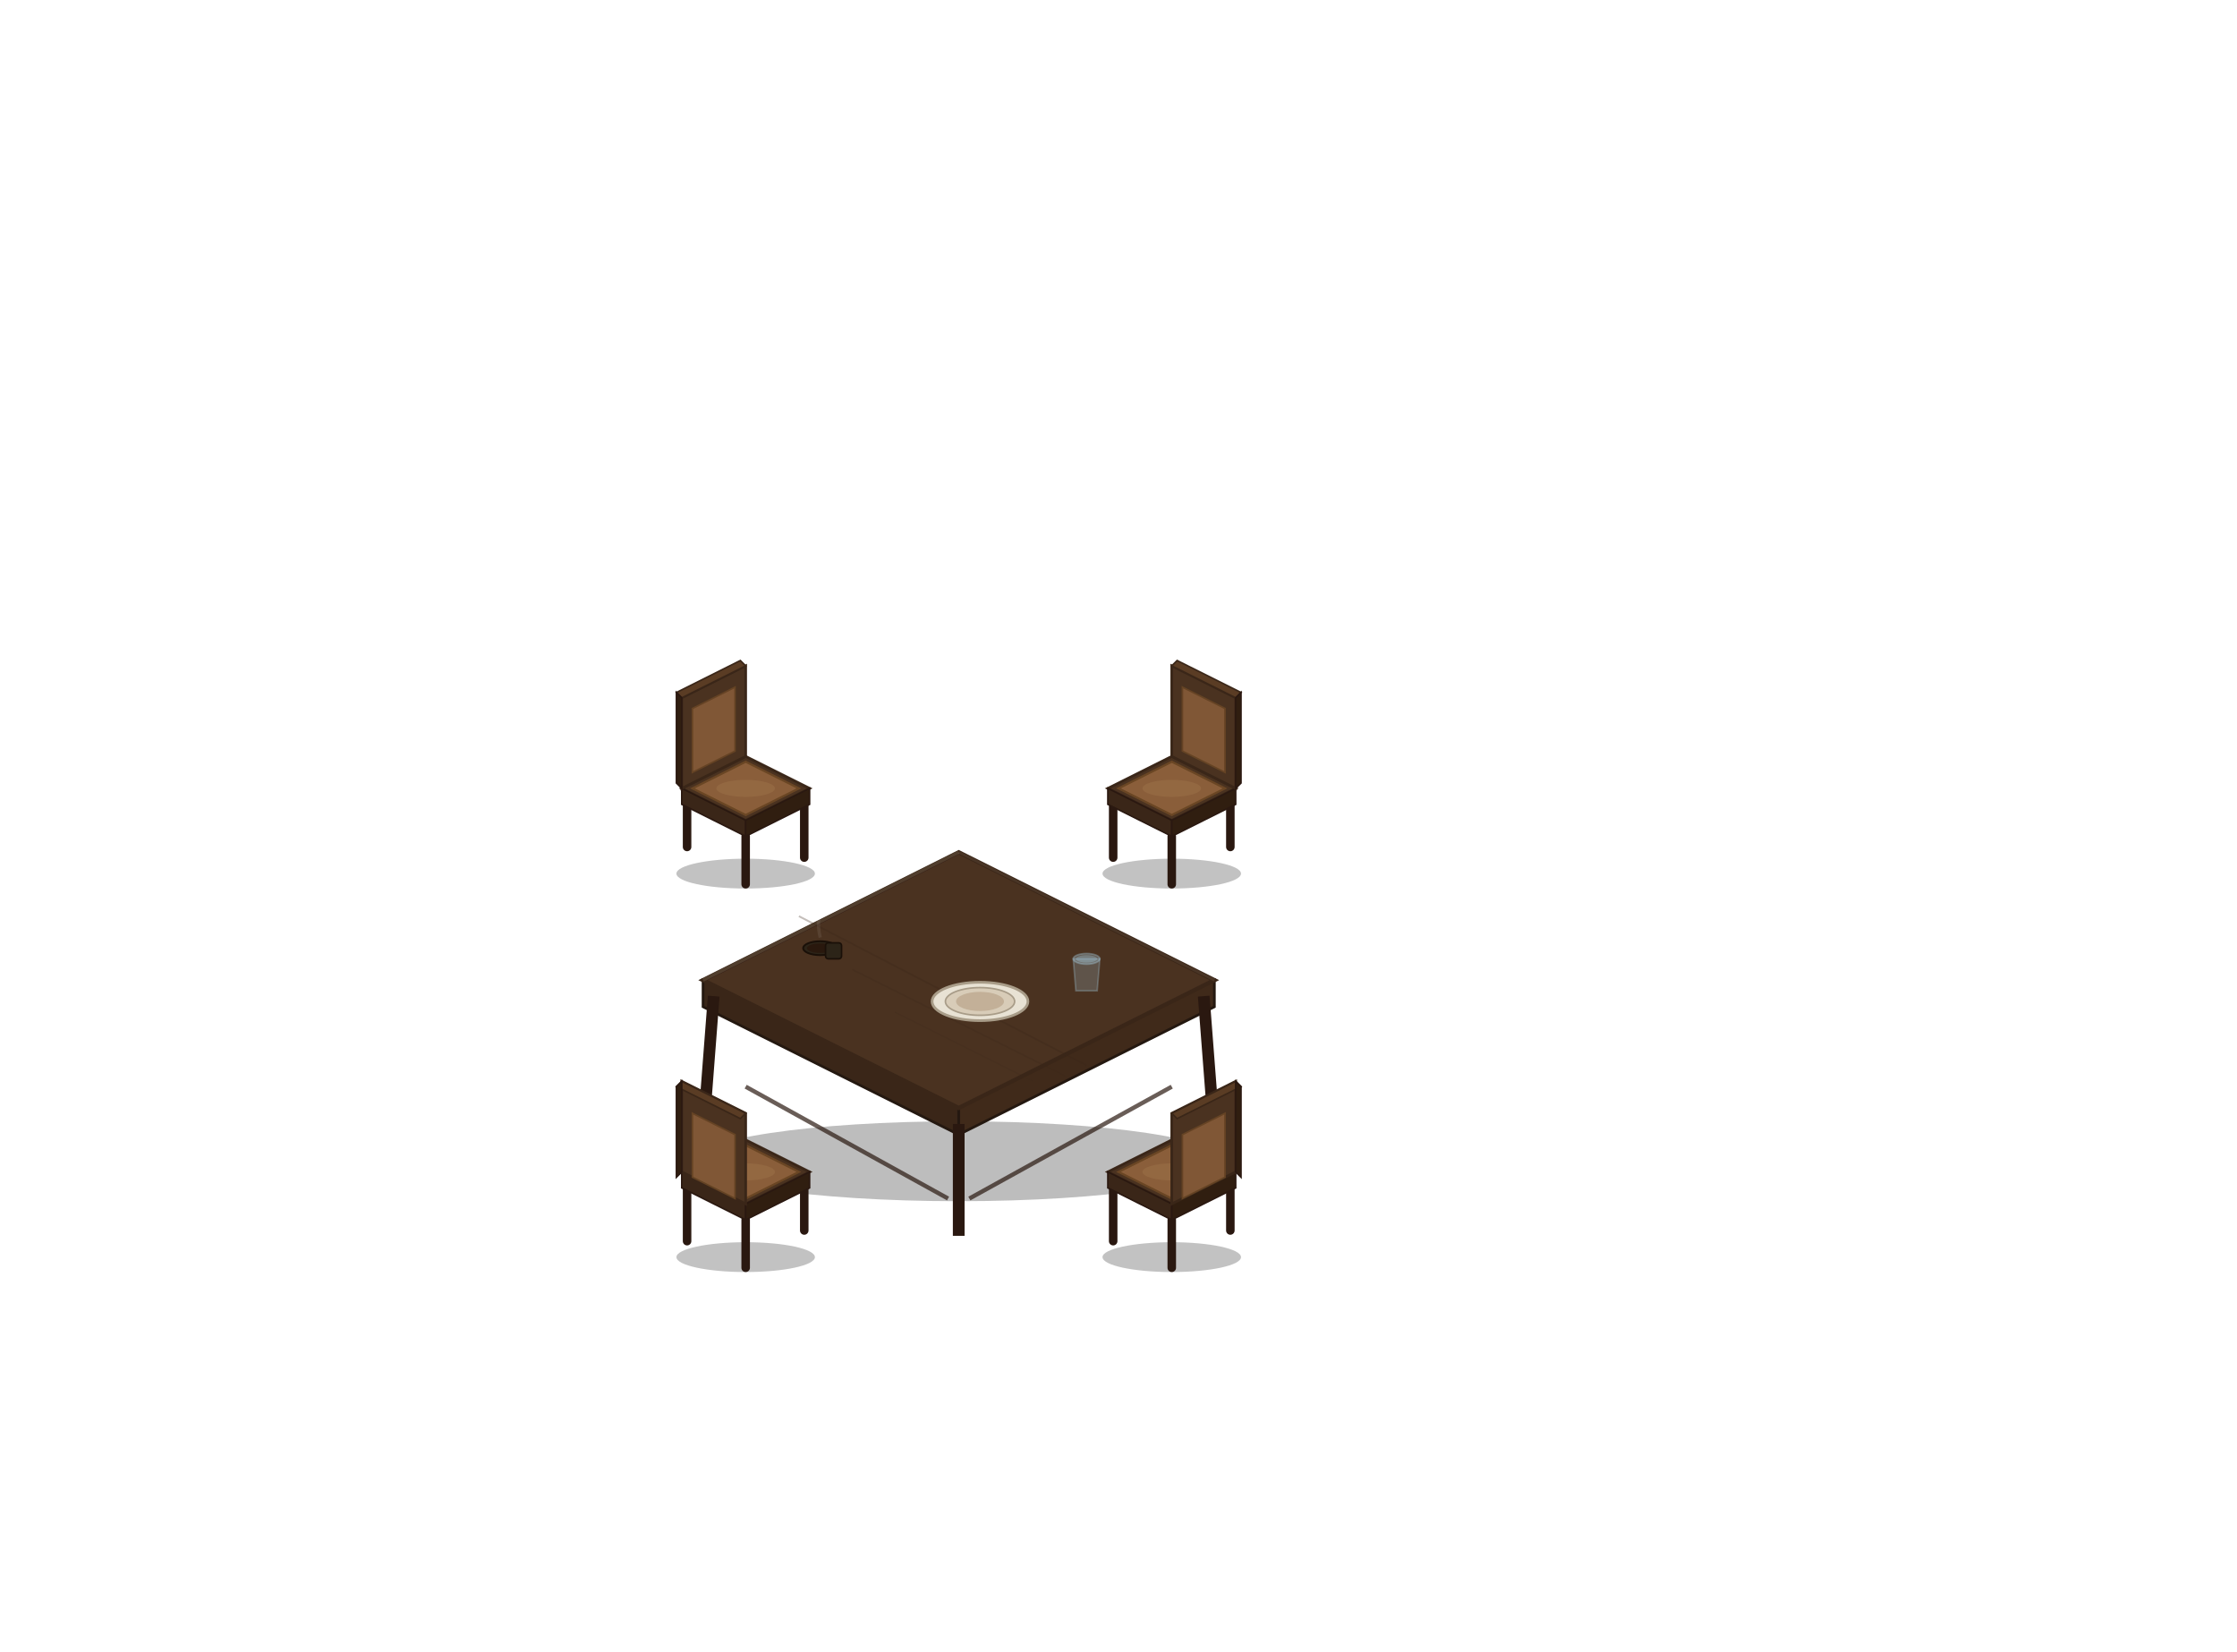
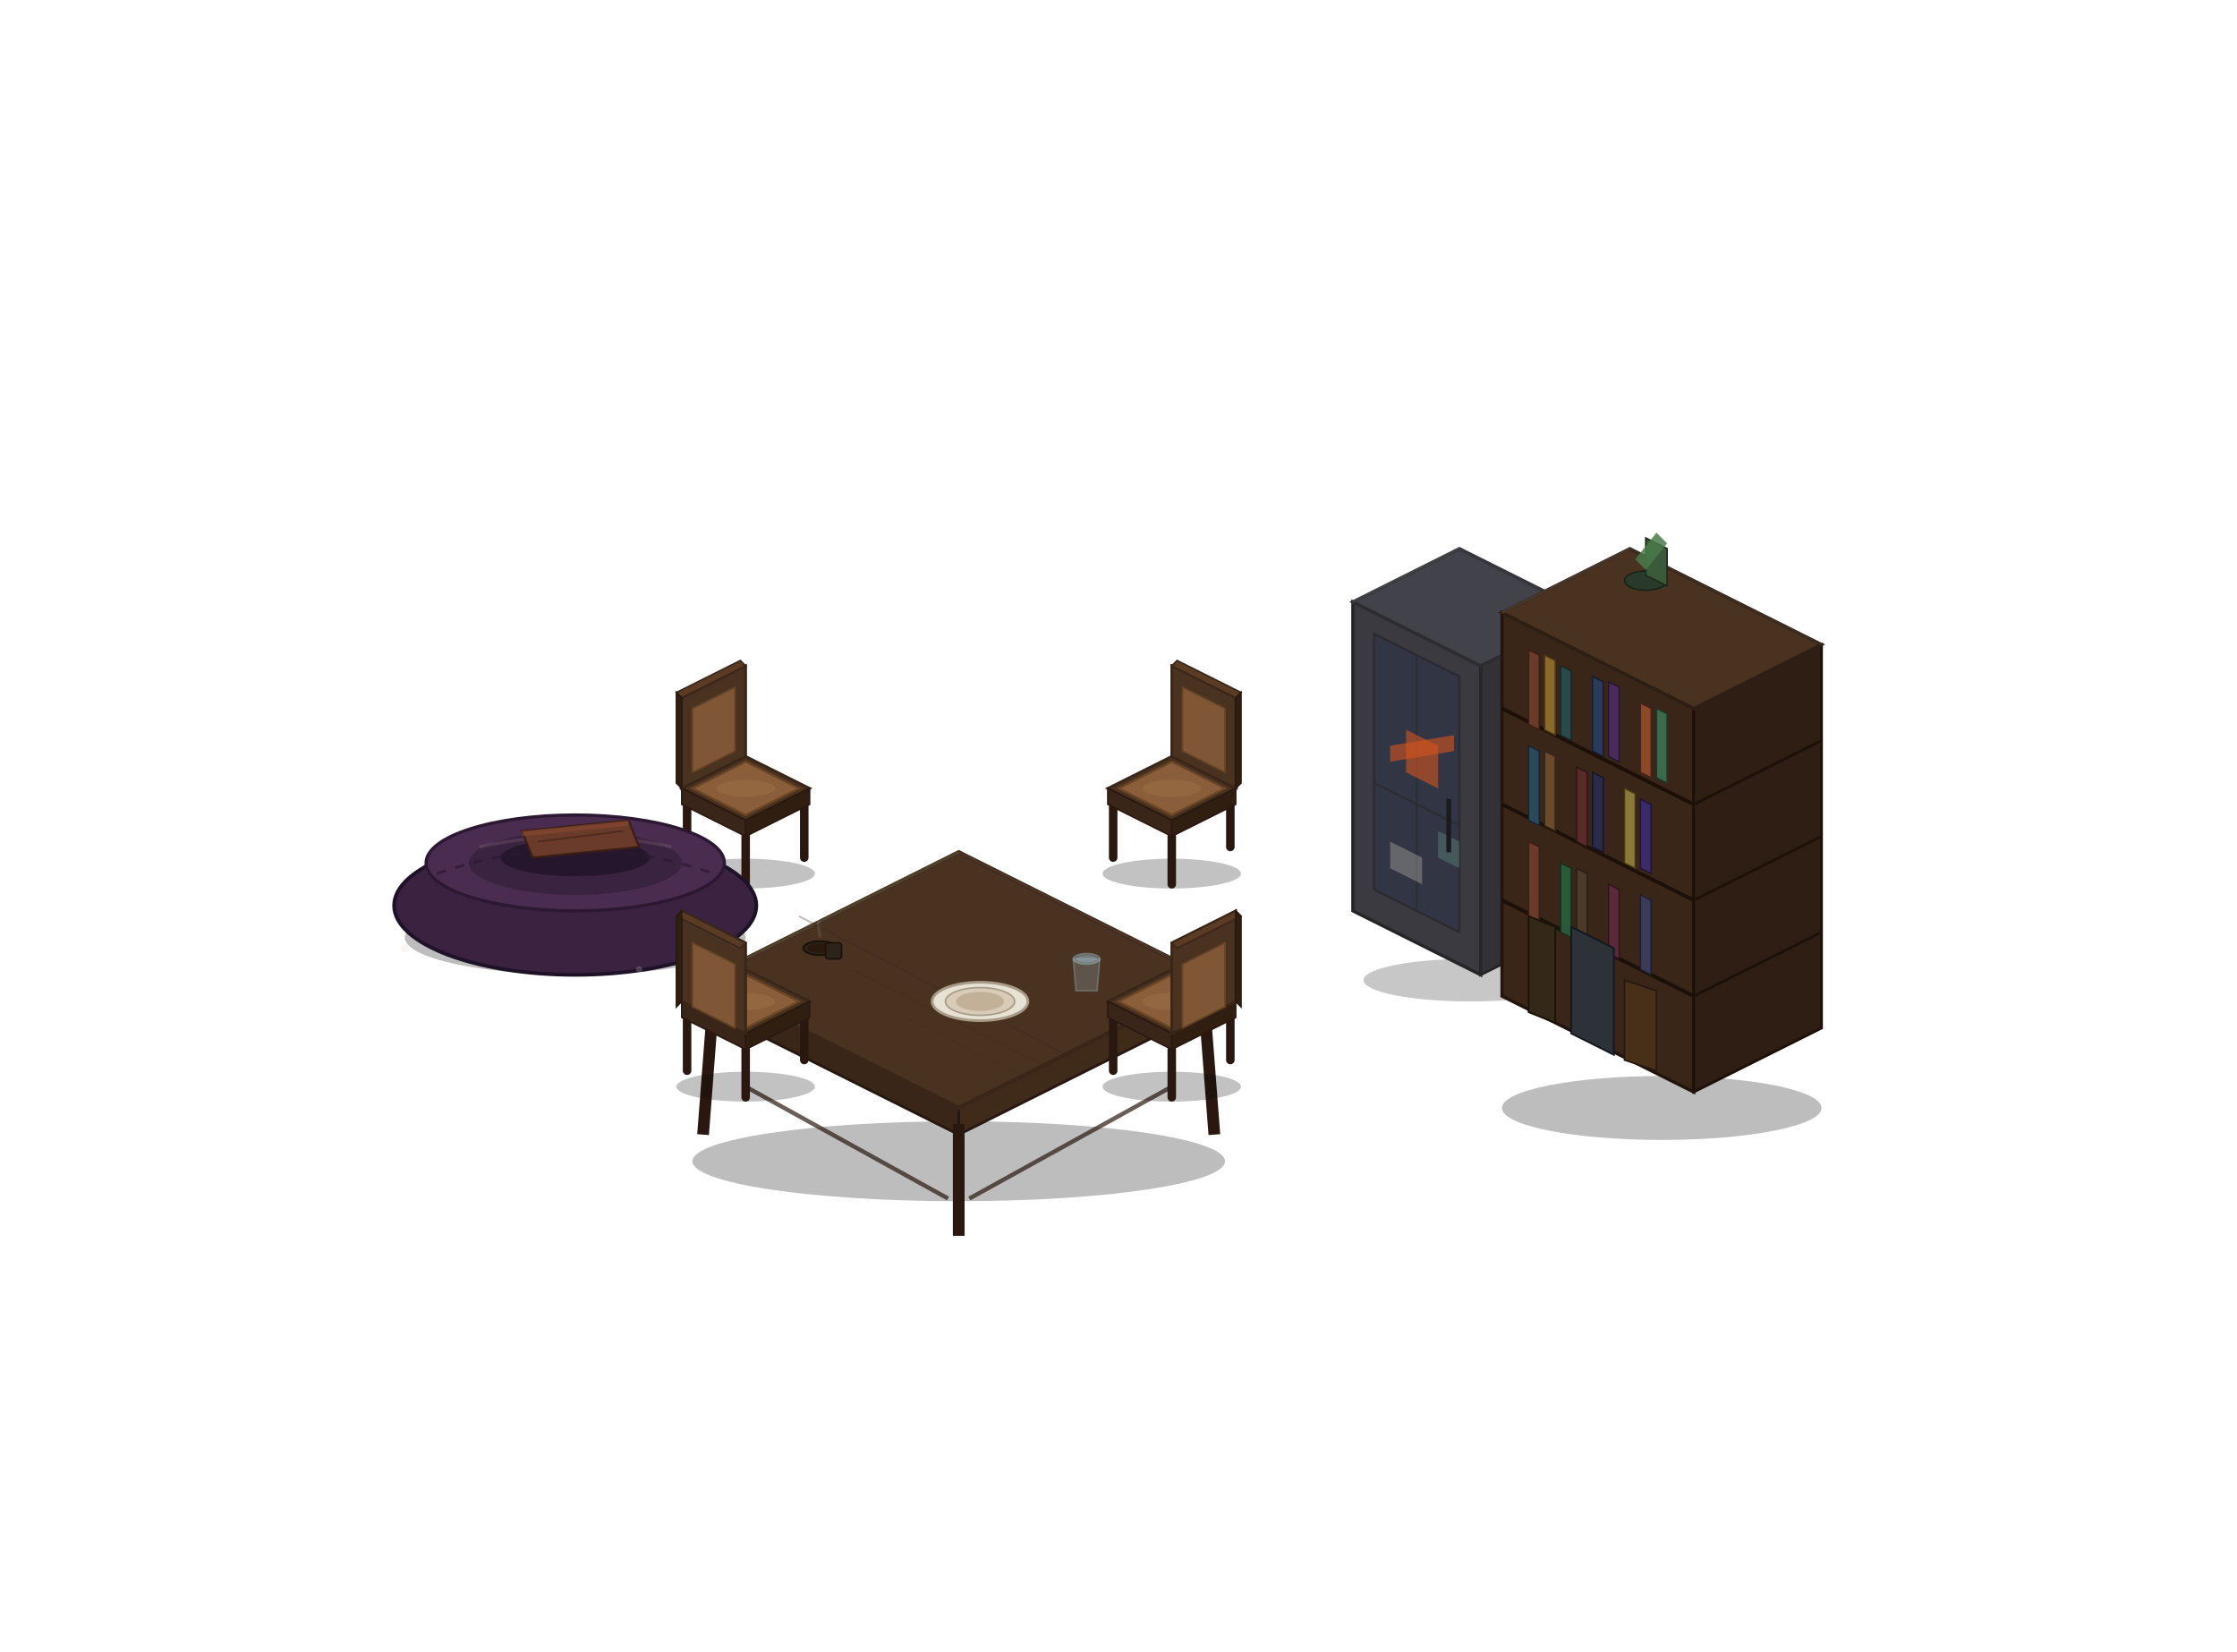
<svg xmlns="http://www.w3.org/2000/svg" viewBox="20 0 420 310">
-   <ellipse cx="200" cy="218" rx="50" ry="7.5" fill="rgba(0,0,0,0.26)" />
-   <line x1="200" y1="164" x2="200" y2="186" stroke="#241810" stroke-width="2.2" />
-   <polygon points="152,184 200,208 200,213 152,189" fill="#3a2618" stroke="#241810" stroke-width="0.5" />
-   <polygon points="248,184 200,208 200,213 248,189" fill="#402a1a" stroke="#241810" stroke-width="0.5" />
-   <polygon points="200,160 248,184 200,208 152,184" fill="#4a3220" stroke="#3a2618" stroke-width="0.8" />
-   <line x1="200" y1="160" x2="152" y2="184" stroke="rgba(255,235,200,0.12)" stroke-width="0.6" />
-   <line x1="200" y1="160" x2="248" y2="184" stroke="rgba(255,235,200,0.08)" stroke-width="0.5" />
-   <line x1="170" y1="172" x2="224" y2="200" stroke="#3a2618" stroke-width="0.35" opacity="0.3" />
-   <line x1="180" y1="182" x2="220" y2="202" stroke="#3a2618" stroke-width="0.3" opacity="0.25" />
-   <line x1="188" y1="190" x2="214" y2="203" stroke="#3a2618" stroke-width="0.25" opacity="0.2" />
-   <line x1="154" y1="187" x2="152" y2="213" stroke="#2a1810" stroke-width="2.2" />
-   <line x1="246" y1="187" x2="248" y2="213" stroke="#2a1810" stroke-width="2.2" />
-   <line x1="200" y1="211" x2="200" y2="232" stroke="#2a1810" stroke-width="2.2" />
-   <line x1="160" y1="204" x2="198" y2="225" stroke="#2a1810" stroke-width="0.8" opacity="0.7" />
-   <line x1="240" y1="204" x2="202" y2="225" stroke="#2a1810" stroke-width="0.8" opacity="0.7" />
-   <ellipse cx="174" cy="178" rx="3.2" ry="1.3" fill="#2c2418" stroke="#1a1008" stroke-width="0.35" />
-   <ellipse cx="174" cy="178" rx="2.5" ry="0.9" fill="rgba(40,22,10,0.8)" />
-   <rect x="175" y="177" width="3" height="3" rx="0.5" fill="#2c2418" stroke="#1a1008" stroke-width="0.3" />
-   <path d="M174,176 Q173,172 175,169" fill="none" stroke="rgba(255,255,255,0.08)" stroke-width="0.6" />
-   <ellipse cx="204" cy="188" rx="9" ry="3.6" fill="#e8e2d4" stroke="#a89c88" stroke-width="0.5" />
-   <ellipse cx="204" cy="188" rx="6.5" ry="2.6" fill="#d8ccb8" stroke="#a89c88" stroke-width="0.3" />
-   <ellipse cx="204" cy="188" rx="4.5" ry="1.8" fill="rgba(120,80,40,0.22)" />
-   <ellipse cx="224" cy="180" rx="2.5" ry="1" fill="rgba(180,220,240,0.25)" stroke="rgba(160,200,220,0.35)" stroke-width="0.3" />
-   <polygon points="221.5,180 226.5,180 226,186 222,186" fill="rgba(180,220,240,0.2)" stroke="rgba(160,200,220,0.3)" stroke-width="0.3" />
-   <ellipse cx="224" cy="180" rx="2.0" ry="0.7" fill="rgba(160,200,220,0.3)" />
  <ellipse cx="160" cy="164" rx="13" ry="2.8" fill="rgba(0,0,0,0.24)" />
  <line x1="171" y1="151" x2="171" y2="161" stroke="#2a1810" stroke-width="1.6" stroke-linecap="round" />
  <line x1="160" y1="157" x2="160" y2="166" stroke="#2a1810" stroke-width="1.6" stroke-linecap="round" />
  <line x1="149" y1="151" x2="149" y2="159" stroke="#2a1810" stroke-width="1.6" stroke-linecap="round" />
  <polygon points="148,148 160,154 172,148 160,142" fill="#4a3220" stroke="#3a2618" stroke-width="0.5" />
  <polygon points="150,148 160,153 170,148 160,143" fill="#8a5e3a" stroke="#6a4624" stroke-width="0.4" />
  <ellipse cx="160" cy="148" rx="5.5" ry="1.6" fill="rgba(255,220,160,0.08)" />
  <polygon points="148,148 160,154 160,157 148,151" fill="#3a2618" stroke="#2a1810" stroke-width="0.3" />
  <polygon points="160,154 172,148 172,151 160,157" fill="#301e10" stroke="#2a1810" stroke-width="0.3" />
  <polygon points="160,142 148,148 148,131 160,125" fill="#4a3220" stroke="#3a2618" stroke-width="0.5" />
  <polygon points="158,141 150,145 150,133 158,129" fill="#8a5e3a" stroke="#6a4624" stroke-width="0.3" opacity="0.85" />
  <polygon points="160,125 148,131 147,130 159,124" fill="#5a3c24" stroke="#3a2618" stroke-width="0.3" />
  <polygon points="148,131 147,130 147,147 148,148" fill="#301e10" stroke="#2a1810" stroke-width="0.3" />
  <ellipse cx="240" cy="164" rx="13" ry="2.8" fill="rgba(0,0,0,0.24)" />
  <line x1="229" y1="151" x2="229" y2="161" stroke="#2a1810" stroke-width="1.6" stroke-linecap="round" />
  <line x1="240" y1="157" x2="240" y2="166" stroke="#2a1810" stroke-width="1.6" stroke-linecap="round" />
  <line x1="251" y1="151" x2="251" y2="159" stroke="#2a1810" stroke-width="1.6" stroke-linecap="round" />
  <polygon points="228,148 240,154 252,148 240,142" fill="#4a3220" stroke="#3a2618" stroke-width="0.5" />
  <polygon points="230,148 240,153 250,148 240,143" fill="#8a5e3a" stroke="#6a4624" stroke-width="0.4" />
  <ellipse cx="240" cy="148" rx="5.5" ry="1.6" fill="rgba(255,220,160,0.08)" />
  <polygon points="228,148 240,154 240,157 228,151" fill="#3a2618" stroke="#2a1810" stroke-width="0.3" />
  <polygon points="240,154 252,148 252,151 240,157" fill="#301e10" stroke="#2a1810" stroke-width="0.3" />
  <polygon points="240,142 252,148 252,131 240,125" fill="#4a3220" stroke="#3a2618" stroke-width="0.5" />
  <polygon points="242,141 250,145 250,133 242,129" fill="#8a5e3a" stroke="#6a4624" stroke-width="0.3" opacity="0.85" />
  <polygon points="240,125 252,131 253,130 241,124" fill="#5a3c24" stroke="#3a2618" stroke-width="0.3" />
  <polygon points="252,131 253,130 253,147 252,148" fill="#301e10" stroke="#2a1810" stroke-width="0.3" />
-   <ellipse cx="240" cy="236" rx="13" ry="2.8" fill="rgba(0,0,0,0.24)" />
-   <line x1="229" y1="223" x2="229" y2="233" stroke="#2a1810" stroke-width="1.6" stroke-linecap="round" />
-   <line x1="240" y1="229" x2="240" y2="238" stroke="#2a1810" stroke-width="1.6" stroke-linecap="round" />
-   <line x1="251" y1="223" x2="251" y2="231" stroke="#2a1810" stroke-width="1.6" stroke-linecap="round" />
-   <polygon points="228,220 240,226 252,220 240,214" fill="#4a3220" stroke="#3a2618" stroke-width="0.5" />
-   <polygon points="230,220 240,225 250,220 240,215" fill="#8a5e3a" stroke="#6a4624" stroke-width="0.4" />
-   <ellipse cx="240" cy="220" rx="5.5" ry="1.6" fill="rgba(255,220,160,0.08)" />
-   <polygon points="228,220 240,226 240,229 228,223" fill="#3a2618" stroke="#2a1810" stroke-width="0.3" />
-   <polygon points="240,226 252,220 252,223 240,229" fill="#301e10" stroke="#2a1810" stroke-width="0.3" />
-   <polygon points="240,226 252,220 252,203 240,209" fill="#4a3220" stroke="#3a2618" stroke-width="0.5" />
-   <polygon points="242,225 250,221 250,209 242,213" fill="#8a5e3a" stroke="#6a4624" stroke-width="0.3" opacity="0.85" />
-   <polygon points="240,209 252,203 253,204 241,210" fill="#5a3c24" stroke="#3a2618" stroke-width="0.3" />
-   <polygon points="252,203 253,204 253,221 252,220" fill="#301e10" stroke="#2a1810" stroke-width="0.3" />
-   <ellipse cx="160" cy="236" rx="13" ry="2.8" fill="rgba(0,0,0,0.24)" />
-   <line x1="149" y1="223" x2="149" y2="233" stroke="#2a1810" stroke-width="1.6" stroke-linecap="round" />
-   <line x1="160" y1="229" x2="160" y2="238" stroke="#2a1810" stroke-width="1.6" stroke-linecap="round" />
-   <line x1="171" y1="223" x2="171" y2="231" stroke="#2a1810" stroke-width="1.6" stroke-linecap="round" />
-   <polygon points="148,220 160,226 172,220 160,214" fill="#4a3220" stroke="#3a2618" stroke-width="0.5" />
-   <polygon points="150,220 160,225 170,220 160,215" fill="#8a5e3a" stroke="#6a4624" stroke-width="0.4" />
-   <ellipse cx="160" cy="220" rx="5.5" ry="1.6" fill="rgba(255,220,160,0.08)" />
-   <polygon points="148,220 160,226 160,229 148,223" fill="#3a2618" stroke="#2a1810" stroke-width="0.3" />
-   <polygon points="160,226 172,220 172,223 160,229" fill="#301e10" stroke="#2a1810" stroke-width="0.3" />
-   <polygon points="160,226 148,220 148,203 160,209" fill="#4a3220" stroke="#3a2618" stroke-width="0.5" />
-   <polygon points="158,225 150,221 150,209 158,213" fill="#8a5e3a" stroke="#6a4624" stroke-width="0.3" opacity="0.85" />
-   <polygon points="160,209 148,203 147,204 159,210" fill="#5a3c24" stroke="#3a2618" stroke-width="0.3" />
-   <polygon points="148,203 147,204 147,221 148,220" fill="#301e10" stroke="#2a1810" stroke-width="0.3" />
+   <ellipse cx="296" cy="184" rx="20" ry="4" fill="rgba(0,0,0,0.22)" />
+   <polygon points="274,113 298,125 298,183 274,171" fill="#3a3a40" stroke="#252528" stroke-width="0.6" />
+   <polygon points="318,115 298,125 298,183 318,173" fill="#323236" stroke="#252528" stroke-width="0.5" />
+   <polygon points="294,103 318,115 298,125 274,113" fill="#42424a" stroke="#2c2c32" stroke-width="0.6" />
+   <line x1="294" y1="103" x2="274" y2="113" stroke="rgba(255,255,255,0.1)" stroke-width="0.4" />
+   <line x1="294" y1="103" x2="318" y2="115" stroke="rgba(255,255,255,0.06)" stroke-width="0.35" />
+   <polygon points="278,119 294,127 294,175 278,167" fill="rgba(36,48,74,0.35)" stroke="#2a2a30" stroke-width="0.4" />
+   <line x1="278" y1="147" x2="294" y2="155" stroke="#2c2c32" stroke-width="0.4" />
+   <line x1="286" y1="123" x2="286" y2="171" stroke="#2c2c32" stroke-width="0.35" />
+   <polygon points="284,137 290,140 290,148 284,145" fill="#d4541e" opacity="0.6" />
+   <polygon points="281,140 293,138 293,141 281,143" fill="#d4541e" opacity="0.6" />
+   <polygon points="281,158 287,161 287,166 281,163" fill="rgba(220,215,200,0.3)" />
+   <polygon points="290,156 294,158 294,163 290,161" fill="rgba(120,180,160,0.28)" />
+   <line x1="292" y1="150" x2="292" y2="160" stroke="#1a1a20" stroke-width="0.9" />
+   <ellipse cx="128" cy="176" rx="32" ry="7" fill="rgba(0,0,0,0.26)" />
+   <ellipse cx="128" cy="170" rx="34" ry="13" fill="#3a2240" stroke="#1e1228" stroke-width="0.7" />
+   <ellipse cx="128" cy="162" rx="28" ry="9" fill="#4a2c50" stroke="#2c1832" stroke-width="0.6" />
+   <ellipse cx="128" cy="162" rx="20" ry="6" fill="#2e1a34" opacity="0.55" />
+   <ellipse cx="128" cy="161" rx="14" ry="3.5" fill="rgba(14,8,20,0.45)" />
+   <path d="M 102,164 Q 128,155 154,164" fill="none" stroke="#2c1832" stroke-width="0.5" opacity="0.7" stroke-dasharray="1.8 1.8" />
+   <path d="M 110,159 Q 128,155 146,159" fill="none" stroke="rgba(255,220,180,0.12)" stroke-width="0.6" />
+   <circle cx="96" cy="178" r="0.8" fill="rgba(230,220,200,0.25)" />
+   <circle cx="156" cy="180" r="0.7" fill="rgba(230,220,200,0.2)" />
+   <circle cx="140" cy="182" r="0.6" fill="rgba(230,220,200,0.22)" />
+   <polygon points="118,156 138,154 140,159 120,161" fill="#6a3a2a" stroke="#3a1e16" stroke-width="0.4" />
+   <polygon points="118,156 138,154 138,155 118,157" fill="#8a4a32" opacity="0.6" />
+   <line x1="121" y1="158" x2="137" y2="156" stroke="#3a1e16" stroke-width="0.3" opacity="0.6" />
+   <ellipse cx="200" cy="218" rx="50" ry="7.5" fill="rgba(0,0,0,0.26)" />
+   <line x1="200" y1="164" x2="200" y2="186" stroke="#241810" stroke-width="2.2" />
+   <polygon points="152,184 200,208 200,213 152,189" fill="#3a2618" stroke="#241810" stroke-width="0.5" />
+   <polygon points="248,184 200,208 200,213 248,189" fill="#402a1a" stroke="#241810" stroke-width="0.5" />
+   <polygon points="200,160 248,184 200,208 152,184" fill="#4a3220" stroke="#3a2618" stroke-width="0.8" />
+   <line x1="200" y1="160" x2="152" y2="184" stroke="rgba(255,235,200,0.12)" stroke-width="0.6" />
+   <line x1="200" y1="160" x2="248" y2="184" stroke="rgba(255,235,200,0.08)" stroke-width="0.5" />
+   <line x1="170" y1="172" x2="224" y2="200" stroke="#3a2618" stroke-width="0.35" opacity="0.3" />
+   <line x1="180" y1="182" x2="220" y2="202" stroke="#3a2618" stroke-width="0.3" opacity="0.25" />
+   <line x1="188" y1="190" x2="214" y2="203" stroke="#3a2618" stroke-width="0.25" opacity="0.2" />
+   <line x1="154" y1="187" x2="152" y2="213" stroke="#2a1810" stroke-width="2.2" />
+   <line x1="246" y1="187" x2="248" y2="213" stroke="#2a1810" stroke-width="2.2" />
+   <line x1="200" y1="211" x2="200" y2="232" stroke="#2a1810" stroke-width="2.2" />
+   <line x1="160" y1="204" x2="198" y2="225" stroke="#2a1810" stroke-width="0.8" opacity="0.7" />
+   <line x1="240" y1="204" x2="202" y2="225" stroke="#2a1810" stroke-width="0.8" opacity="0.7" />
+   <ellipse cx="174" cy="178" rx="3.2" ry="1.3" fill="#2c2418" stroke="#1a1008" stroke-width="0.35" />
+   <ellipse cx="174" cy="178" rx="2.5" ry="0.9" fill="rgba(40,22,10,0.8)" />
+   <rect x="175" y="177" width="3" height="3" rx="0.5" fill="#2c2418" stroke="#1a1008" stroke-width="0.3" />
+   <path d="M174,176 Q173,172 175,169" fill="none" stroke="rgba(255,255,255,0.08)" stroke-width="0.6" />
+   <ellipse cx="204" cy="188" rx="9" ry="3.6" fill="#e8e2d4" stroke="#a89c88" stroke-width="0.5" />
+   <ellipse cx="204" cy="188" rx="6.5" ry="2.6" fill="#d8ccb8" stroke="#a89c88" stroke-width="0.3" />
+   <ellipse cx="204" cy="188" rx="4.5" ry="1.8" fill="rgba(120,80,40,0.22)" />
+   <ellipse cx="224" cy="180" rx="2.5" ry="1" fill="rgba(180,220,240,0.25)" stroke="rgba(160,200,220,0.35)" stroke-width="0.3" />
+   <polygon points="221.5,180 226.5,180 226,186 222,186" fill="rgba(180,220,240,0.2)" stroke="rgba(160,200,220,0.3)" stroke-width="0.3" />
+   <ellipse cx="224" cy="180" rx="2.0" ry="0.7" fill="rgba(160,200,220,0.3)" />
+   <ellipse cx="332" cy="208" rx="30" ry="6" fill="rgba(0,0,0,0.26)" />
+   <polygon points="302,115 338,133 338,205 302,187" fill="#3a2618" stroke="#231410" stroke-width="0.6" />
+   <polygon points="362,121 338,133 338,205 362,193" fill="#2e1e14" stroke="#1c1008" stroke-width="0.5" />
+   <polygon points="326,103 362,121 338,133 302,115" fill="#4a3220" stroke="#2e1e14" stroke-width="0.6" />
+   <line x1="326" y1="103" x2="302" y2="115" stroke="rgba(255,235,200,0.12)" stroke-width="0.5" />
+   <line x1="326" y1="103" x2="362" y2="121" stroke="rgba(255,235,200,0.08)" stroke-width="0.4" />
+   <line x1="302" y1="133" x2="338" y2="151" stroke="#1c1008" stroke-width="0.7" />
+   <line x1="302" y1="151" x2="338" y2="169" stroke="#1c1008" stroke-width="0.7" />
+   <line x1="302" y1="169" x2="338" y2="187" stroke="#1c1008" stroke-width="0.7" />
+   <line x1="362" y1="139" x2="338" y2="151" stroke="#1c1008" stroke-width="0.5" />
+   <line x1="362" y1="157" x2="338" y2="169" stroke="#1c1008" stroke-width="0.5" />
+   <line x1="362" y1="175" x2="338" y2="187" stroke="#1c1008" stroke-width="0.5" />
+   <polygon points="307,136 309,137 309,123 307,122" fill="#6a3a2a" stroke="#3a1e12" stroke-width="0.25" />
+   <polygon points="310,137 312,138 312,124 310,123" fill="#8a6a2a" stroke="#4a3a14" stroke-width="0.25" />
+   <polygon points="313,138 315,139 315,126 313,125" fill="#2a4a4a" stroke="#142828" stroke-width="0.25" />
+   <polygon points="319,141 321,142 321,128 319,127" fill="#2a3a5a" stroke="#141c30" stroke-width="0.25" />
+   <polygon points="322,142 324,143 324,129 322,128" fill="#4a2a5a" stroke="#241434" stroke-width="0.25" />
+   <polygon points="328,145 330,146 330,133 328,132" fill="#8a4a2a" stroke="#48221a" stroke-width="0.25" />
+   <polygon points="331,146 333,147 333,134 331,133" fill="#3a6a4a" stroke="#1c342a" stroke-width="0.25" />
+   <polygon points="307,154 309,155 309,141 307,140" fill="#2a4a5a" stroke="#142430" stroke-width="0.25" />
+   <polygon points="310,155 312,156 312,142 310,141" fill="#6a4a2a" stroke="#342414" stroke-width="0.25" />
+   <polygon points="316,158 318,159 318,145 316,144" fill="#5a2a2a" stroke="#2c1414" stroke-width="0.25" />
+   <polygon points="319,159 321,160 321,146 319,145" fill="#2a2a4a" stroke="#141428" stroke-width="0.25" />
+   <polygon points="325,162 327,163 327,149 325,148" fill="#8a7a3a" stroke="#443a1c" stroke-width="0.25" />
+   <polygon points="328,163 330,164 330,151 328,150" fill="#3a2a6a" stroke="#1c1434" stroke-width="0.25" />
+   <polygon points="307,172 309,173 309,159 307,158" fill="#6a3a2a" stroke="#3a1e12" stroke-width="0.25" />
+   <polygon points="313,175 315,176 315,163 313,162" fill="#2a5a3a" stroke="#142c1c" stroke-width="0.25" />
+   <polygon points="316,176 318,177 318,164 316,163" fill="#4a3a2a" stroke="#241c14" stroke-width="0.25" />
+   <polygon points="322,179 324,180 324,167 322,166" fill="#5a2a3a" stroke="#2c141c" stroke-width="0.25" />
+   <polygon points="328,182 330,183 330,169 328,168" fill="#3a3a5a" stroke="#1c1c2c" stroke-width="0.25" />
+   <polygon points="307,190 312,192 312,174 307,172" fill="#342818" stroke="#1a1408" stroke-width="0.35" />
+   <polygon points="315,194 323,198 323,178 315,174" fill="#2c3238" stroke="#141820" stroke-width="0.35" />
+   <polygon points="325,199 331,201 331,186 325,184" fill="#483018" stroke="#241810" stroke-width="0.3" />
+   <ellipse cx="329" cy="109" rx="4" ry="1.8" fill="#2a3a2a" stroke="#182418" stroke-width="0.3" />
+   <polygon points="329,108 333,110 333,103 329,101" fill="#3a5a3a" stroke="#1c2c1c" stroke-width="0.3" />
+   <polygon points="327,105 331,100 333,102 329,107" fill="#4a7a4a" opacity="0.85" />
+   <ellipse cx="160" cy="204" rx="13" ry="2.8" fill="rgba(0,0,0,0.24)" />
+   <line x1="149" y1="191" x2="149" y2="201" stroke="#2a1810" stroke-width="1.6" stroke-linecap="round" />
+   <line x1="160" y1="197" x2="160" y2="206" stroke="#2a1810" stroke-width="1.6" stroke-linecap="round" />
+   <line x1="171" y1="191" x2="171" y2="199" stroke="#2a1810" stroke-width="1.6" stroke-linecap="round" />
+   <polygon points="148,188 160,194 172,188 160,182" fill="#4a3220" stroke="#3a2618" stroke-width="0.5" />
+   <polygon points="150,188 160,193 170,188 160,183" fill="#8a5e3a" stroke="#6a4624" stroke-width="0.4" />
+   <ellipse cx="160" cy="188" rx="5.5" ry="1.6" fill="rgba(255,220,160,0.08)" />
+   <polygon points="148,188 160,194 160,197 148,191" fill="#3a2618" stroke="#2a1810" stroke-width="0.3" />
+   <polygon points="160,194 172,188 172,191 160,197" fill="#301e10" stroke="#2a1810" stroke-width="0.3" />
+   <polygon points="160,194 148,188 148,171 160,177" fill="#4a3220" stroke="#3a2618" stroke-width="0.5" />
+   <polygon points="158,193 150,189 150,177 158,181" fill="#8a5e3a" stroke="#6a4624" stroke-width="0.3" opacity="0.85" />
+   <polygon points="160,177 148,171 147,172 159,178" fill="#5a3c24" stroke="#3a2618" stroke-width="0.3" />
+   <polygon points="148,171 147,172 147,189 148,188" fill="#301e10" stroke="#2a1810" stroke-width="0.3" />
+   <ellipse cx="240" cy="204" rx="13" ry="2.8" fill="rgba(0,0,0,0.24)" />
+   <line x1="229" y1="191" x2="229" y2="201" stroke="#2a1810" stroke-width="1.6" stroke-linecap="round" />
+   <line x1="240" y1="197" x2="240" y2="206" stroke="#2a1810" stroke-width="1.6" stroke-linecap="round" />
+   <line x1="251" y1="191" x2="251" y2="199" stroke="#2a1810" stroke-width="1.6" stroke-linecap="round" />
+   <polygon points="228,188 240,194 252,188 240,182" fill="#4a3220" stroke="#3a2618" stroke-width="0.5" />
+   <polygon points="230,188 240,193 250,188 240,183" fill="#8a5e3a" stroke="#6a4624" stroke-width="0.4" />
+   <ellipse cx="240" cy="188" rx="5.5" ry="1.6" fill="rgba(255,220,160,0.08)" />
+   <polygon points="228,188 240,194 240,197 228,191" fill="#3a2618" stroke="#2a1810" stroke-width="0.3" />
+   <polygon points="240,194 252,188 252,191 240,197" fill="#301e10" stroke="#2a1810" stroke-width="0.3" />
+   <polygon points="240,194 252,188 252,171 240,177" fill="#4a3220" stroke="#3a2618" stroke-width="0.5" />
+   <polygon points="242,193 250,189 250,177 242,181" fill="#8a5e3a" stroke="#6a4624" stroke-width="0.3" opacity="0.85" />
+   <polygon points="240,177 252,171 253,172 241,178" fill="#5a3c24" stroke="#3a2618" stroke-width="0.3" />
+   <polygon points="252,171 253,172 253,189 252,188" fill="#301e10" stroke="#2a1810" stroke-width="0.3" />
</svg>
